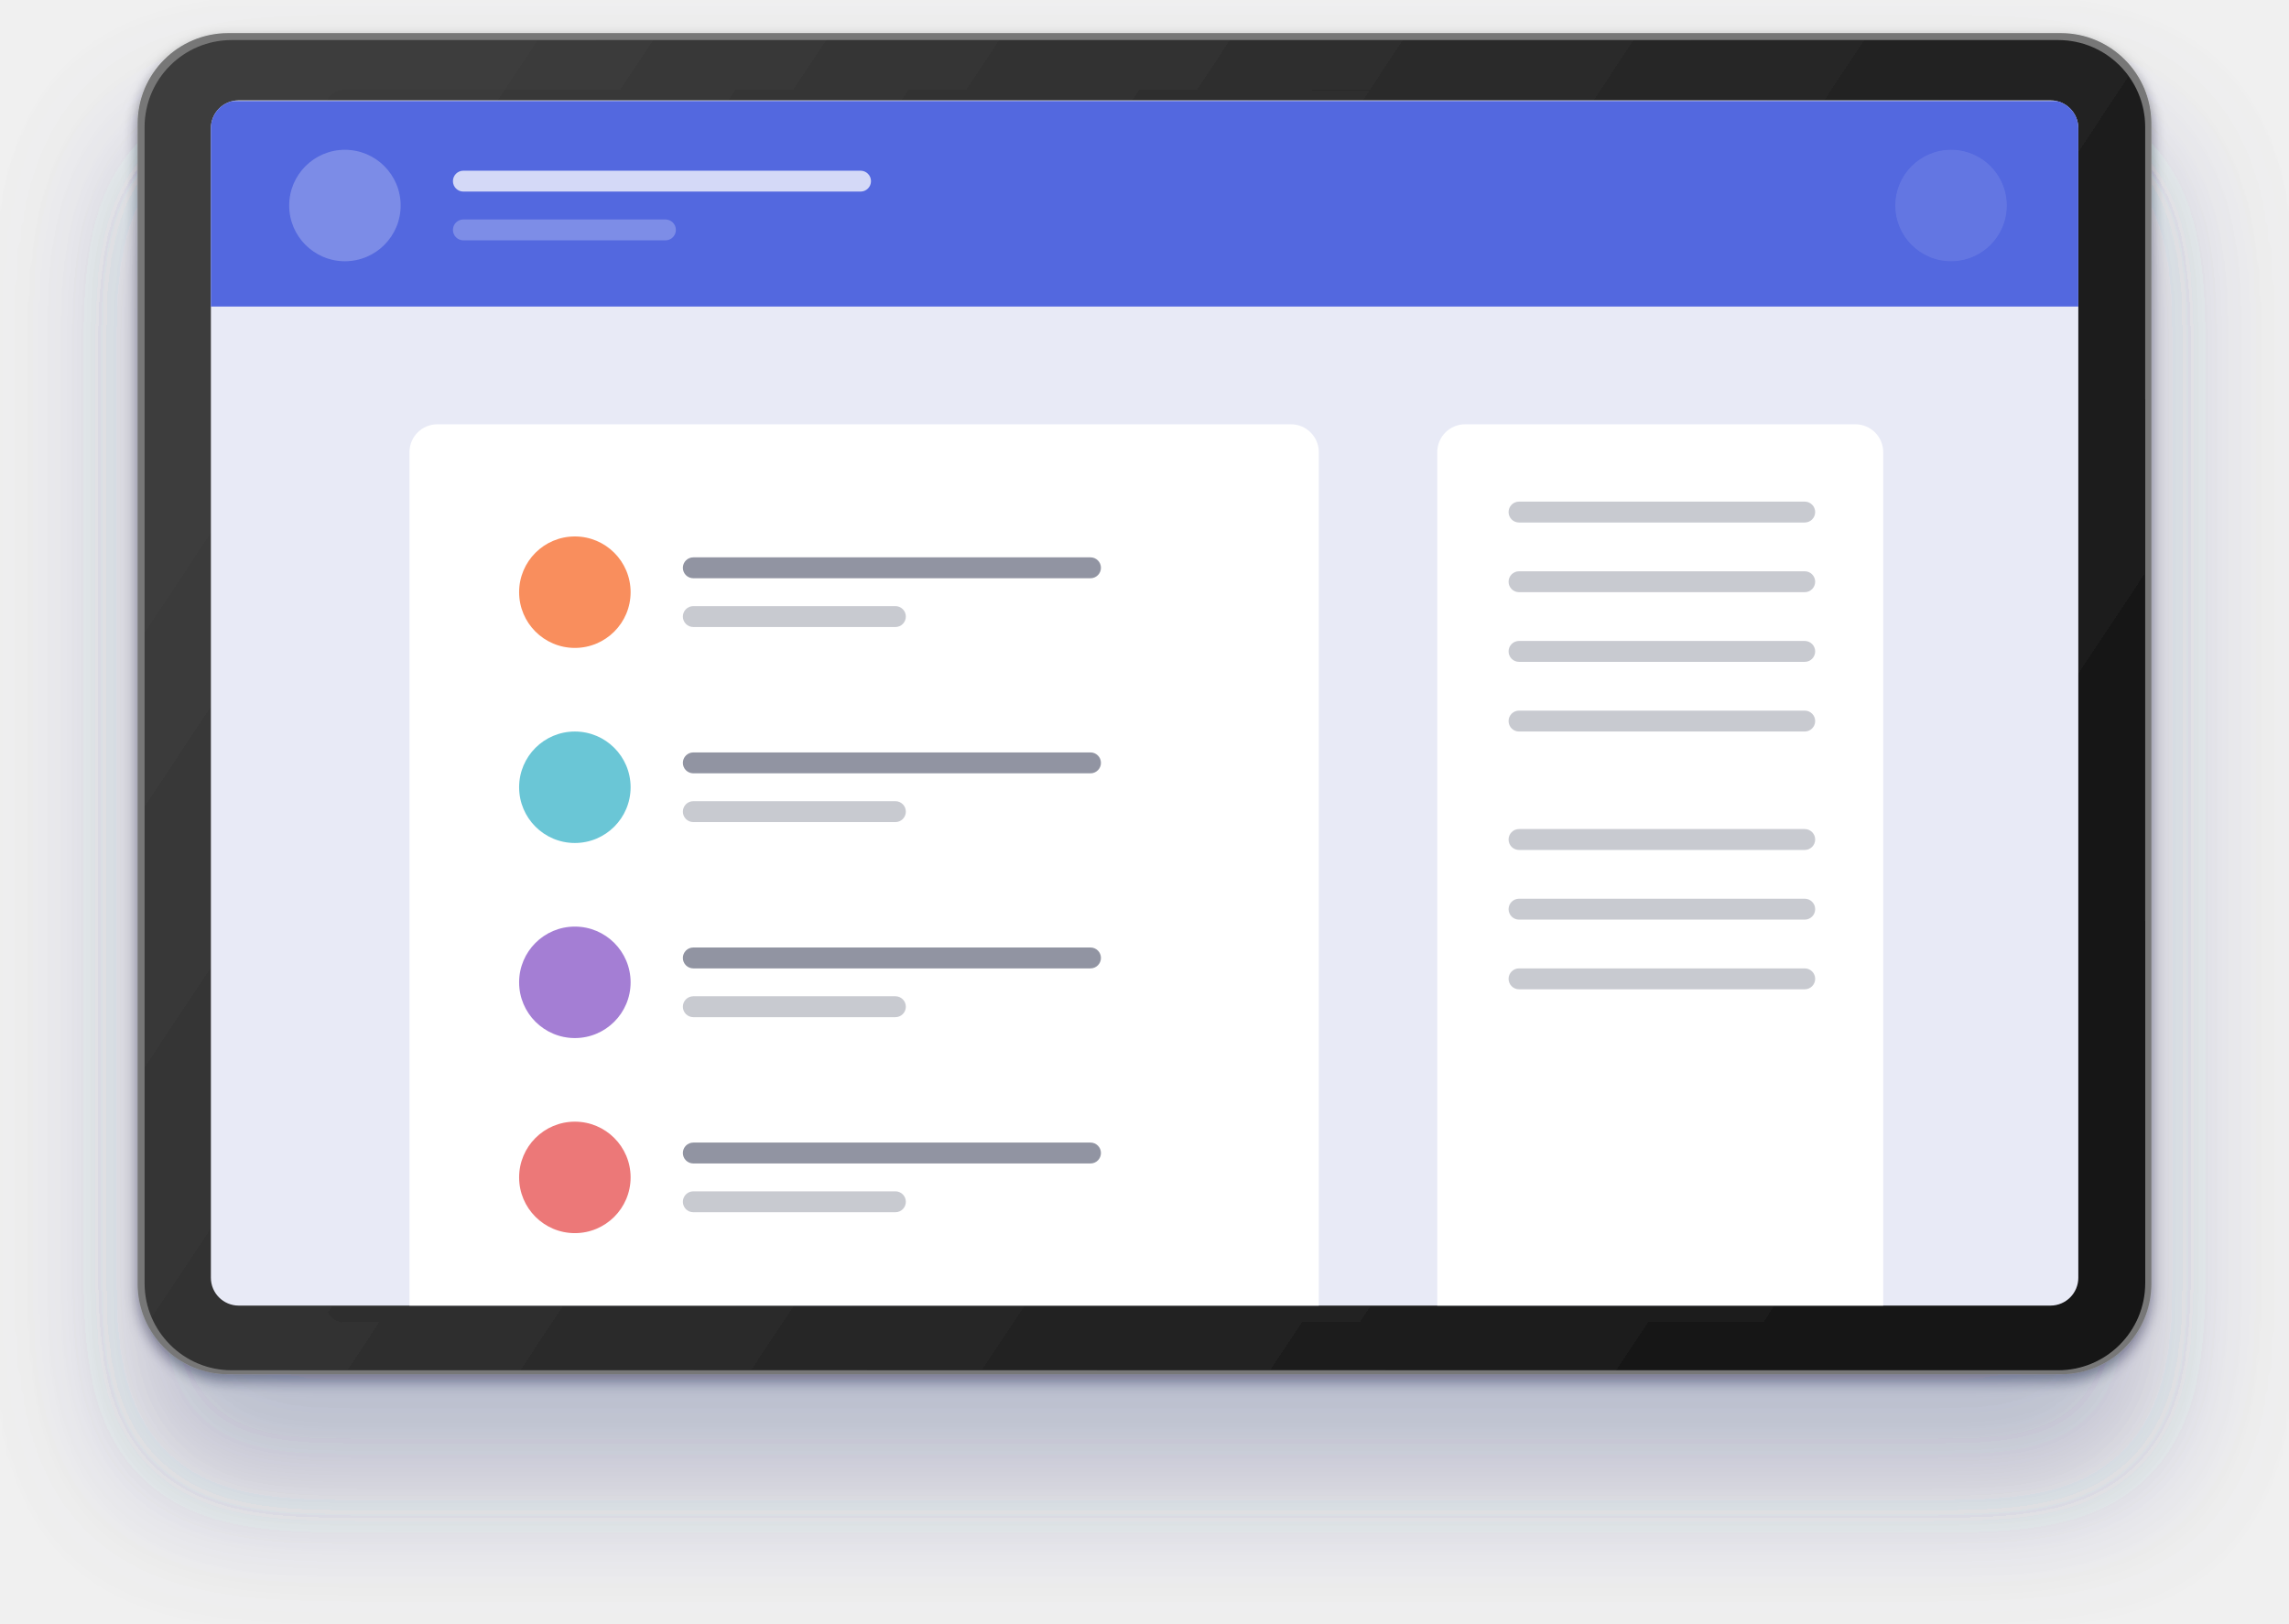
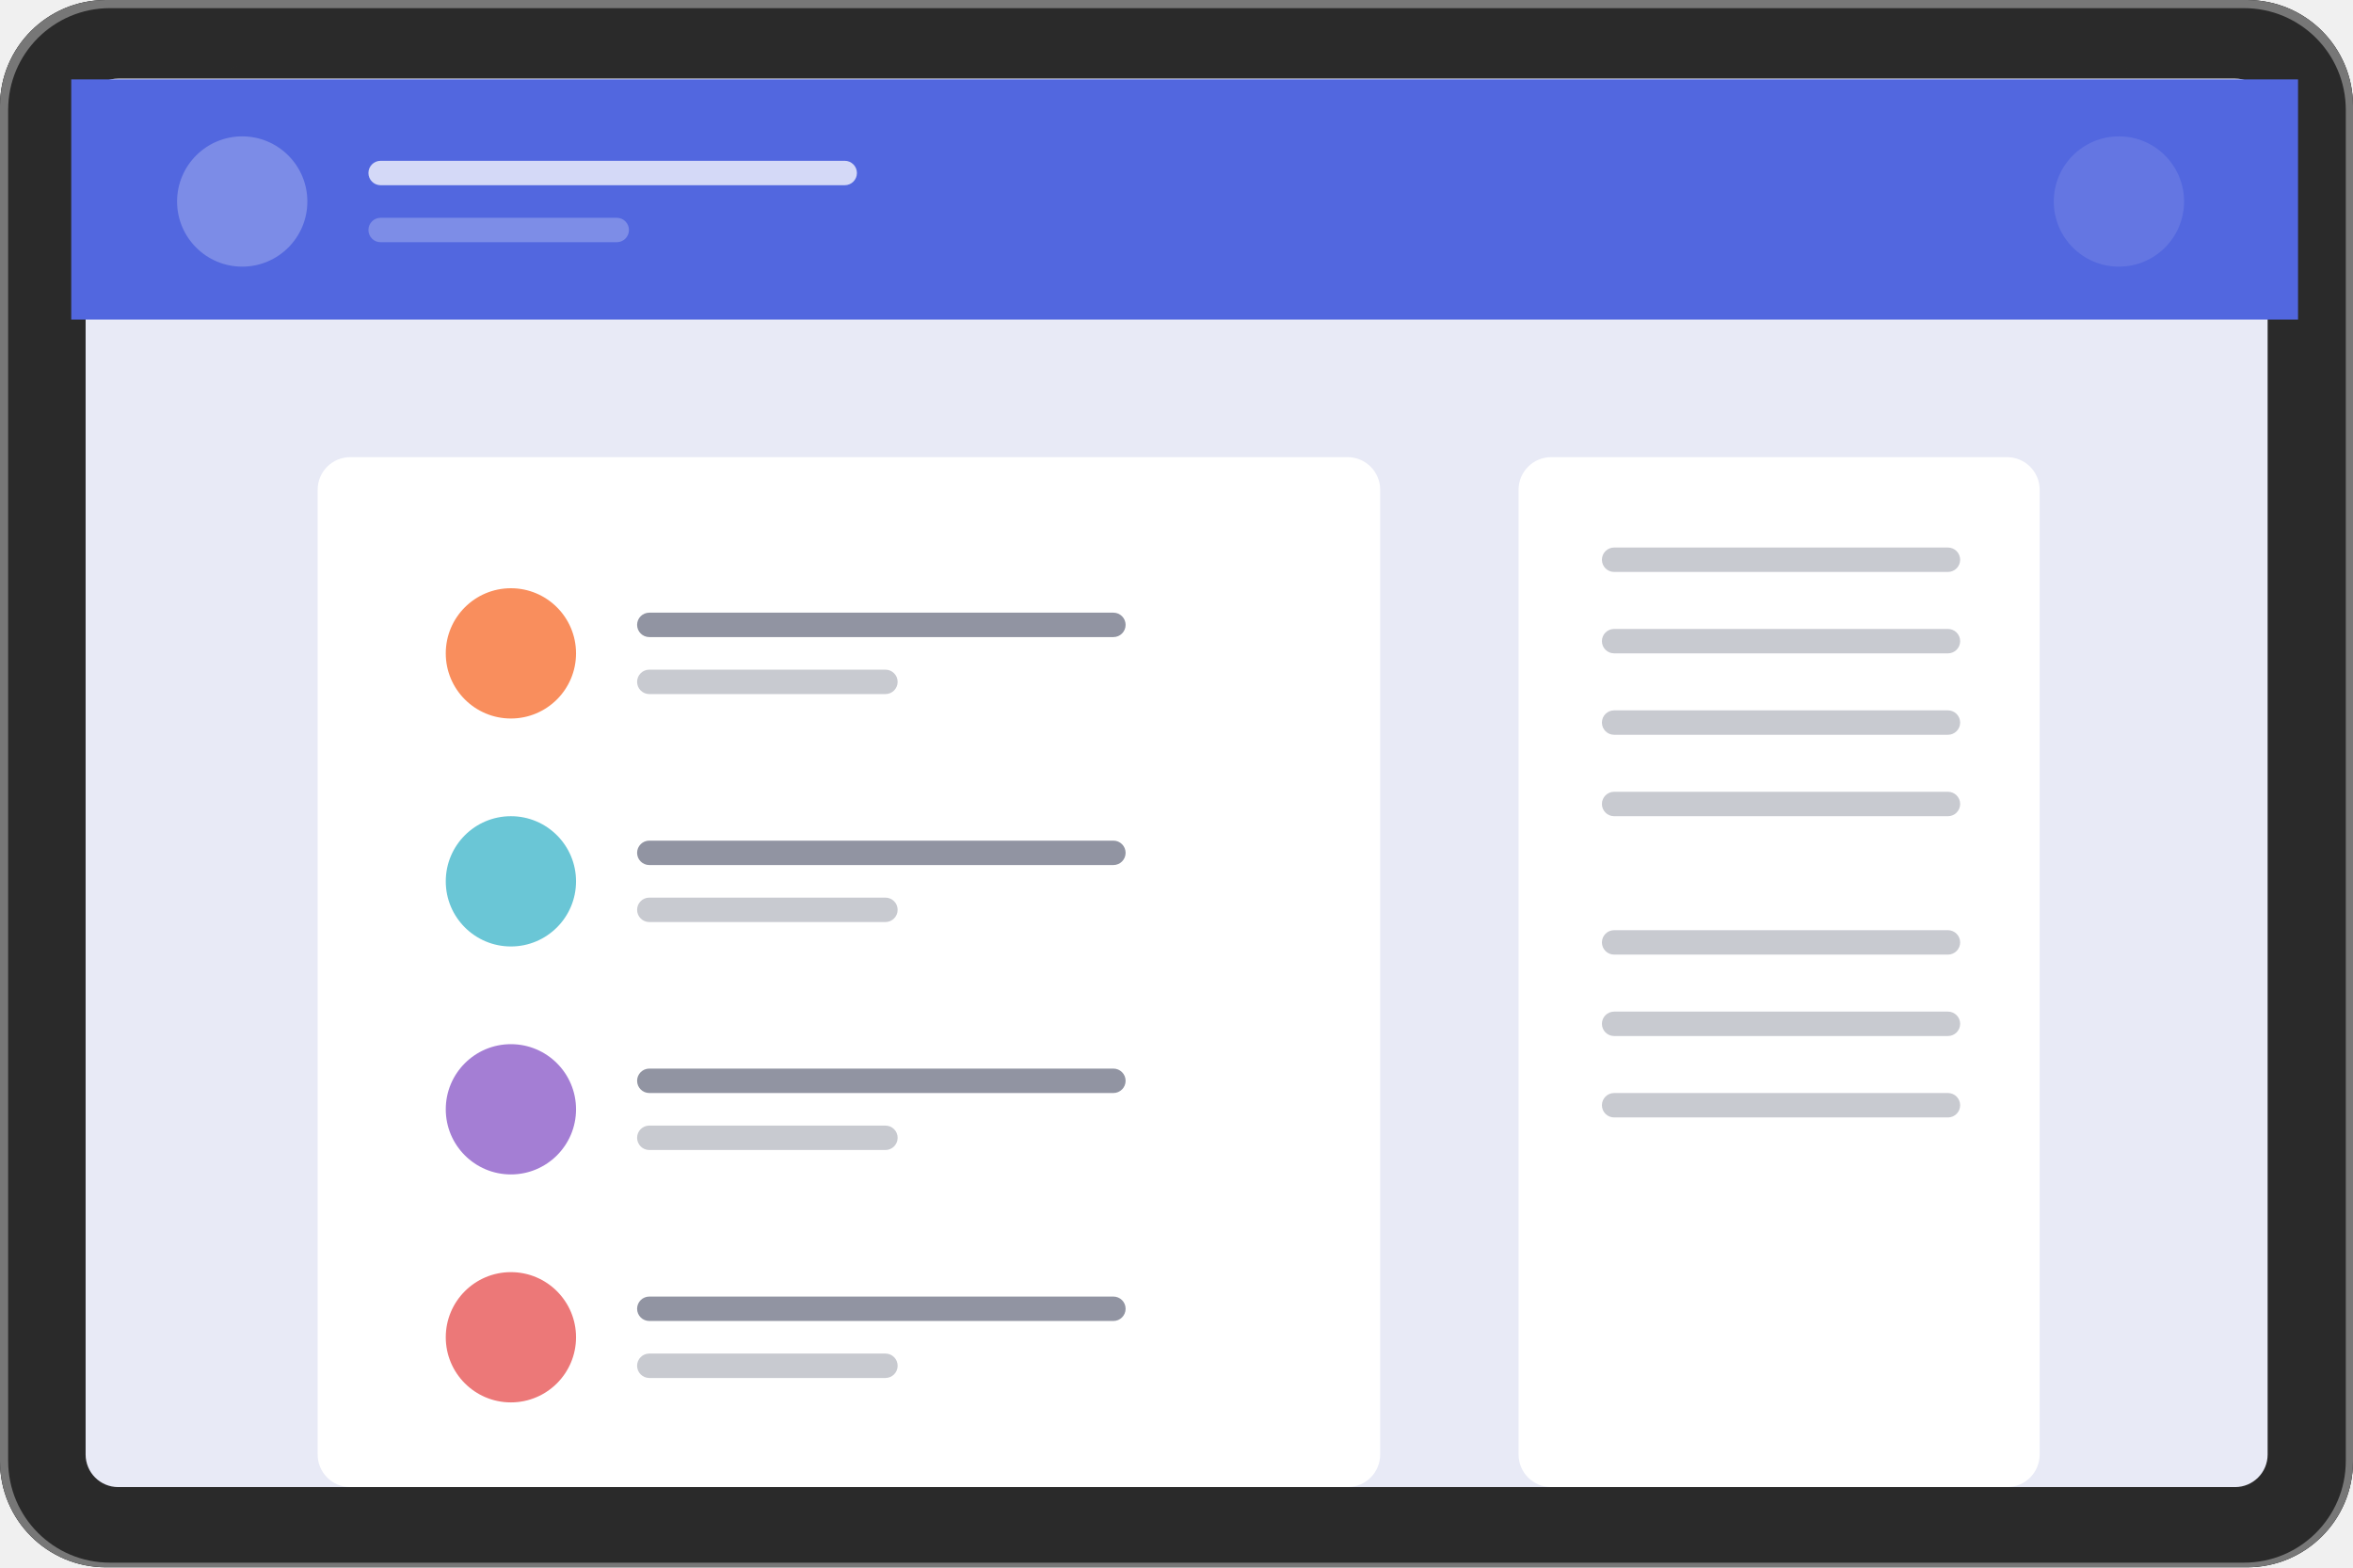
- <svg xmlns="http://www.w3.org/2000/svg" xmlns:xlink="http://www.w3.org/1999/xlink" width="657" height="466">
-   <defs>
-     <filter id="a" width="118%" height="126.9%" x="-9%" y="-5.7%" filterUnits="objectBoundingBox">
-       <feOffset dy="2" in="SourceAlpha" result="shadowOffsetOuter1" />
-       <feGaussianBlur in="shadowOffsetOuter1" result="shadowBlurOuter1" stdDeviation="2" />
-       <feColorMatrix in="shadowBlurOuter1" result="shadowMatrixOuter1" values="0 0 0 0 0 0 0 0 0 0 0 0 0 0 0 0 0 0 0.5 0" />
-       <feMerge>
-         <feMergeNode in="shadowMatrixOuter1" />
-         <feMergeNode in="SourceGraphic" />
-       </feMerge>
-     </filter>
-     <rect id="c" width="578" height="385" rx="26" />
-     <filter id="b" width="126%" height="139%" x="-13%" y="-11.7%" filterUnits="objectBoundingBox">
-       <feOffset dy="30" in="SourceAlpha" result="shadowOffsetOuter1" />
-       <feGaussianBlur in="shadowOffsetOuter1" result="shadowBlurOuter1" stdDeviation="20" />
-       <feColorMatrix in="shadowBlurOuter1" values="0 0 0 0 0.182 0 0 0 0 0.231 0 0 0 0 0.506 0 0 0 0.2 0" />
-     </filter>
-     <linearGradient id="d" x1="99.013%" x2="2.544%" y1="71.675%" y2="29.014%">
-       <stop offset="0%" stop-color="#151515" />
-       <stop offset="100%" stop-color="#3D3D3D" />
-     </linearGradient>
-     <rect id="e" width="536" height="346" y="3" rx="8" />
-   </defs>
-   <g fill="none" fill-rule="evenodd" filter="url(#a)" transform="translate(39 9)">
-     <g transform="translate(.5 .5)">
-       <g fill-rule="nonzero">
-         <use fill="#000" filter="url(#b)" xlink:href="#c" />
-         <use fill="#777" xlink:href="#c" />
+ <svg xmlns="http://www.w3.org/2000/svg" width="578" height="385" viewBox="0 0 578 385">
+   <g id="illustration-hero" transform="translate(-0.5 -0.5)">
+     <g id="Group_8" data-name="Group 8" transform="translate(0.5 0.5)">
+       <g id="Group_1" data-name="Group 1">
+         <rect id="Rectangle_1" data-name="Rectangle 1" width="578" height="385" rx="26" />
+         <rect id="Rectangle_2" data-name="Rectangle 2" width="578" height="385" rx="26" fill="#777" />
      </g>
-       <rect width="574.23" height="381.865" x="2" y="2" fill="url(#d)" fill-rule="nonzero" rx="25" />
-       <g transform="translate(21.03 16.303)">
-         <rect width="471.463" height="353.756" x="33" fill="#2A2A2A" fill-rule="nonzero" opacity=".1" rx="5" />
-         <mask id="f" fill="#fff">
-           <use xlink:href="#e" />
-         </mask>
-         <use fill="#E8EAF6" fill-rule="nonzero" xlink:href="#e" />
-         <g mask="url(#f)">
-           <path fill="#5267DF" d="M-3.53 3.197h547v59h-547z" />
-           <g transform="translate(22.47 17.197)" fill="#FFF">
-             <circle cx="16" cy="16" r="16" opacity=".245" />
-             <circle cx="477" cy="16" r="16" opacity=".104" />
-             <g transform="translate(47 6)">
-               <rect width="120" height="6" opacity=".75" rx="3" />
-               <rect width="64" height="6" y="14" opacity=".25" rx="3" />
+       <rect id="Rectangle_3" data-name="Rectangle 3" width="574.23" height="381.865" rx="25" transform="translate(2 2)" fill="#2a2a2a" />
+       <g id="Group_7" data-name="Group 7" transform="translate(21.03 16.303)">
+         <rect id="Rectangle_4" data-name="Rectangle 4" width="471.463" height="353.756" rx="5" transform="translate(33)" fill="#2a2a2a" opacity="0.1" />
+         <rect id="Rectangle_5" data-name="Rectangle 5" width="536" height="346" rx="8" transform="translate(0 3)" fill="#e8eaf6" />
+         <g id="Group_4" data-name="Group 4">
+           <path id="Path_1" data-name="Path 1" d="M-3.53,3.2h547v59h-547Z" fill="#5267df" fill-rule="evenodd" />
+           <g id="Group_3" data-name="Group 3" transform="translate(22.47 17.197)">
+             <circle id="Ellipse_1" data-name="Ellipse 1" cx="16" cy="16" r="16" fill="#fff" opacity="0.245" />
+             <circle id="Ellipse_2" data-name="Ellipse 2" cx="16" cy="16" r="16" transform="translate(461)" fill="#fff" opacity="0.104" />
+             <g id="Group_2" data-name="Group 2" transform="translate(47 6)">
+               <rect id="Rectangle_6" data-name="Rectangle 6" width="120" height="6" rx="3" fill="#fff" opacity="0.75" />
+               <rect id="Rectangle_7" data-name="Rectangle 7" width="64" height="6" rx="3" transform="translate(0 14)" fill="#fff" opacity="0.25" />
            </g>
          </g>
        </g>
-         <g mask="url(#f)">
-           <g transform="translate(57 96)">
-             <rect width="261" height="316" fill="#FFF" rx="8" />
-             <rect width="128" height="316" x="295" fill="#FFF" rx="8" />
-             <rect width="120" height="6" x="78.47" y="38.197" fill="#242A45" opacity=".5" rx="3" />
+         <g id="Group_6" data-name="Group 6">
+           <g id="Group_5" data-name="Group 5" transform="translate(57 96)">
+             <rect id="Rectangle_8" data-name="Rectangle 8" width="261" height="253" rx="8" fill="#fff" />
+             <rect id="Rectangle_9" data-name="Rectangle 9" width="128" height="253" rx="8" transform="translate(295)" fill="#fff" />
+             <rect id="Rectangle_10" data-name="Rectangle 10" width="120" height="6" rx="3" transform="translate(78.47 38.197)" fill="#242a45" opacity="0.5" />
          </g>
        </g>
      </g>
    </g>
-     <g transform="translate(110 135)">
-       <circle cx="16" cy="26" r="16" fill="#F98E5D" />
-       <rect width="88" height="6" x="284" fill="#242A45" opacity=".25" rx="3" />
-       <rect width="88" height="6" x="284" y="20" fill="#242A45" opacity=".25" rx="3" />
-       <rect width="88" height="6" x="284" y="40" fill="#242A45" opacity=".25" rx="3" />
-       <rect width="88" height="6" x="284" y="60" fill="#242A45" opacity=".25" rx="3" />
-       <rect width="88" height="6" x="284" y="94" fill="#242A45" opacity=".25" rx="3" />
-       <rect width="88" height="6" x="284" y="114" fill="#242A45" opacity=".25" rx="3" />
-       <rect width="88" height="6" x="284" y="134" fill="#242A45" opacity=".25" rx="3" />
-       <rect width="64" height="6" x="47" y="30" fill="#242A45" opacity=".25" rx="3" />
+     <g id="Group_9" data-name="Group 9" transform="translate(110 135)">
+       <circle id="Ellipse_3" data-name="Ellipse 3" cx="16" cy="16" r="16" transform="translate(0 10)" fill="#f98e5d" />
+       <rect id="Rectangle_11" data-name="Rectangle 11" width="88" height="6" rx="3" transform="translate(284)" fill="#242a45" opacity="0.25" />
+       <rect id="Rectangle_12" data-name="Rectangle 12" width="88" height="6" rx="3" transform="translate(284 20)" fill="#242a45" opacity="0.25" />
+       <rect id="Rectangle_13" data-name="Rectangle 13" width="88" height="6" rx="3" transform="translate(284 40)" fill="#242a45" opacity="0.25" />
+       <rect id="Rectangle_14" data-name="Rectangle 14" width="88" height="6" rx="3" transform="translate(284 60)" fill="#242a45" opacity="0.25" />
+       <rect id="Rectangle_15" data-name="Rectangle 15" width="88" height="6" rx="3" transform="translate(284 94)" fill="#242a45" opacity="0.25" />
+       <rect id="Rectangle_16" data-name="Rectangle 16" width="88" height="6" rx="3" transform="translate(284 114)" fill="#242a45" opacity="0.25" />
+       <rect id="Rectangle_17" data-name="Rectangle 17" width="88" height="6" rx="3" transform="translate(284 134)" fill="#242a45" opacity="0.25" />
+       <rect id="Rectangle_18" data-name="Rectangle 18" width="64" height="6" rx="3" transform="translate(47 30)" fill="#242a45" opacity="0.25" />
    </g>
-     <g transform="translate(110 201)">
-       <circle cx="16" cy="16" r="16" fill="#6AC6D6" />
-       <rect width="120" height="6" x="47" y="6" fill="#242A45" opacity=".5" rx="3" />
-       <rect width="64" height="6" x="47" y="20" fill="#242A45" opacity=".25" rx="3" />
+     <g id="Group_10" data-name="Group 10" transform="translate(110 201)">
+       <circle id="Ellipse_4" data-name="Ellipse 4" cx="16" cy="16" r="16" fill="#6ac6d6" />
+       <rect id="Rectangle_19" data-name="Rectangle 19" width="120" height="6" rx="3" transform="translate(47 6)" fill="#242a45" opacity="0.5" />
+       <rect id="Rectangle_20" data-name="Rectangle 20" width="64" height="6" rx="3" transform="translate(47 20)" fill="#242a45" opacity="0.25" />
    </g>
-     <g transform="translate(110 257)">
-       <circle cx="16" cy="16" r="16" fill="#A47ED4" />
-       <rect width="120" height="6" x="47" y="6" fill="#242A45" opacity=".5" rx="3" />
-       <rect width="64" height="6" x="47" y="20" fill="#242A45" opacity=".25" rx="3" />
+     <g id="Group_11" data-name="Group 11" transform="translate(110 257)">
+       <circle id="Ellipse_5" data-name="Ellipse 5" cx="16" cy="16" r="16" fill="#a47ed4" />
+       <rect id="Rectangle_21" data-name="Rectangle 21" width="120" height="6" rx="3" transform="translate(47 6)" fill="#242a45" opacity="0.5" />
+       <rect id="Rectangle_22" data-name="Rectangle 22" width="64" height="6" rx="3" transform="translate(47 20)" fill="#242a45" opacity="0.25" />
    </g>
-     <g transform="translate(110 313)">
-       <circle cx="16" cy="16" r="16" fill="#EC7878" />
-       <rect width="120" height="6" x="47" y="6" fill="#242A45" opacity=".5" rx="3" />
-       <rect width="64" height="6" x="47" y="20" fill="#242A45" opacity=".25" rx="3" />
+     <g id="Group_12" data-name="Group 12" transform="translate(110 313)">
+       <circle id="Ellipse_6" data-name="Ellipse 6" cx="16" cy="16" r="16" fill="#ec7878" />
+       <rect id="Rectangle_23" data-name="Rectangle 23" width="120" height="6" rx="3" transform="translate(47 6)" fill="#242a45" opacity="0.5" />
+       <rect id="Rectangle_24" data-name="Rectangle 24" width="64" height="6" rx="3" transform="translate(47 20)" fill="#242a45" opacity="0.25" />
    </g>
  </g>
</svg>
